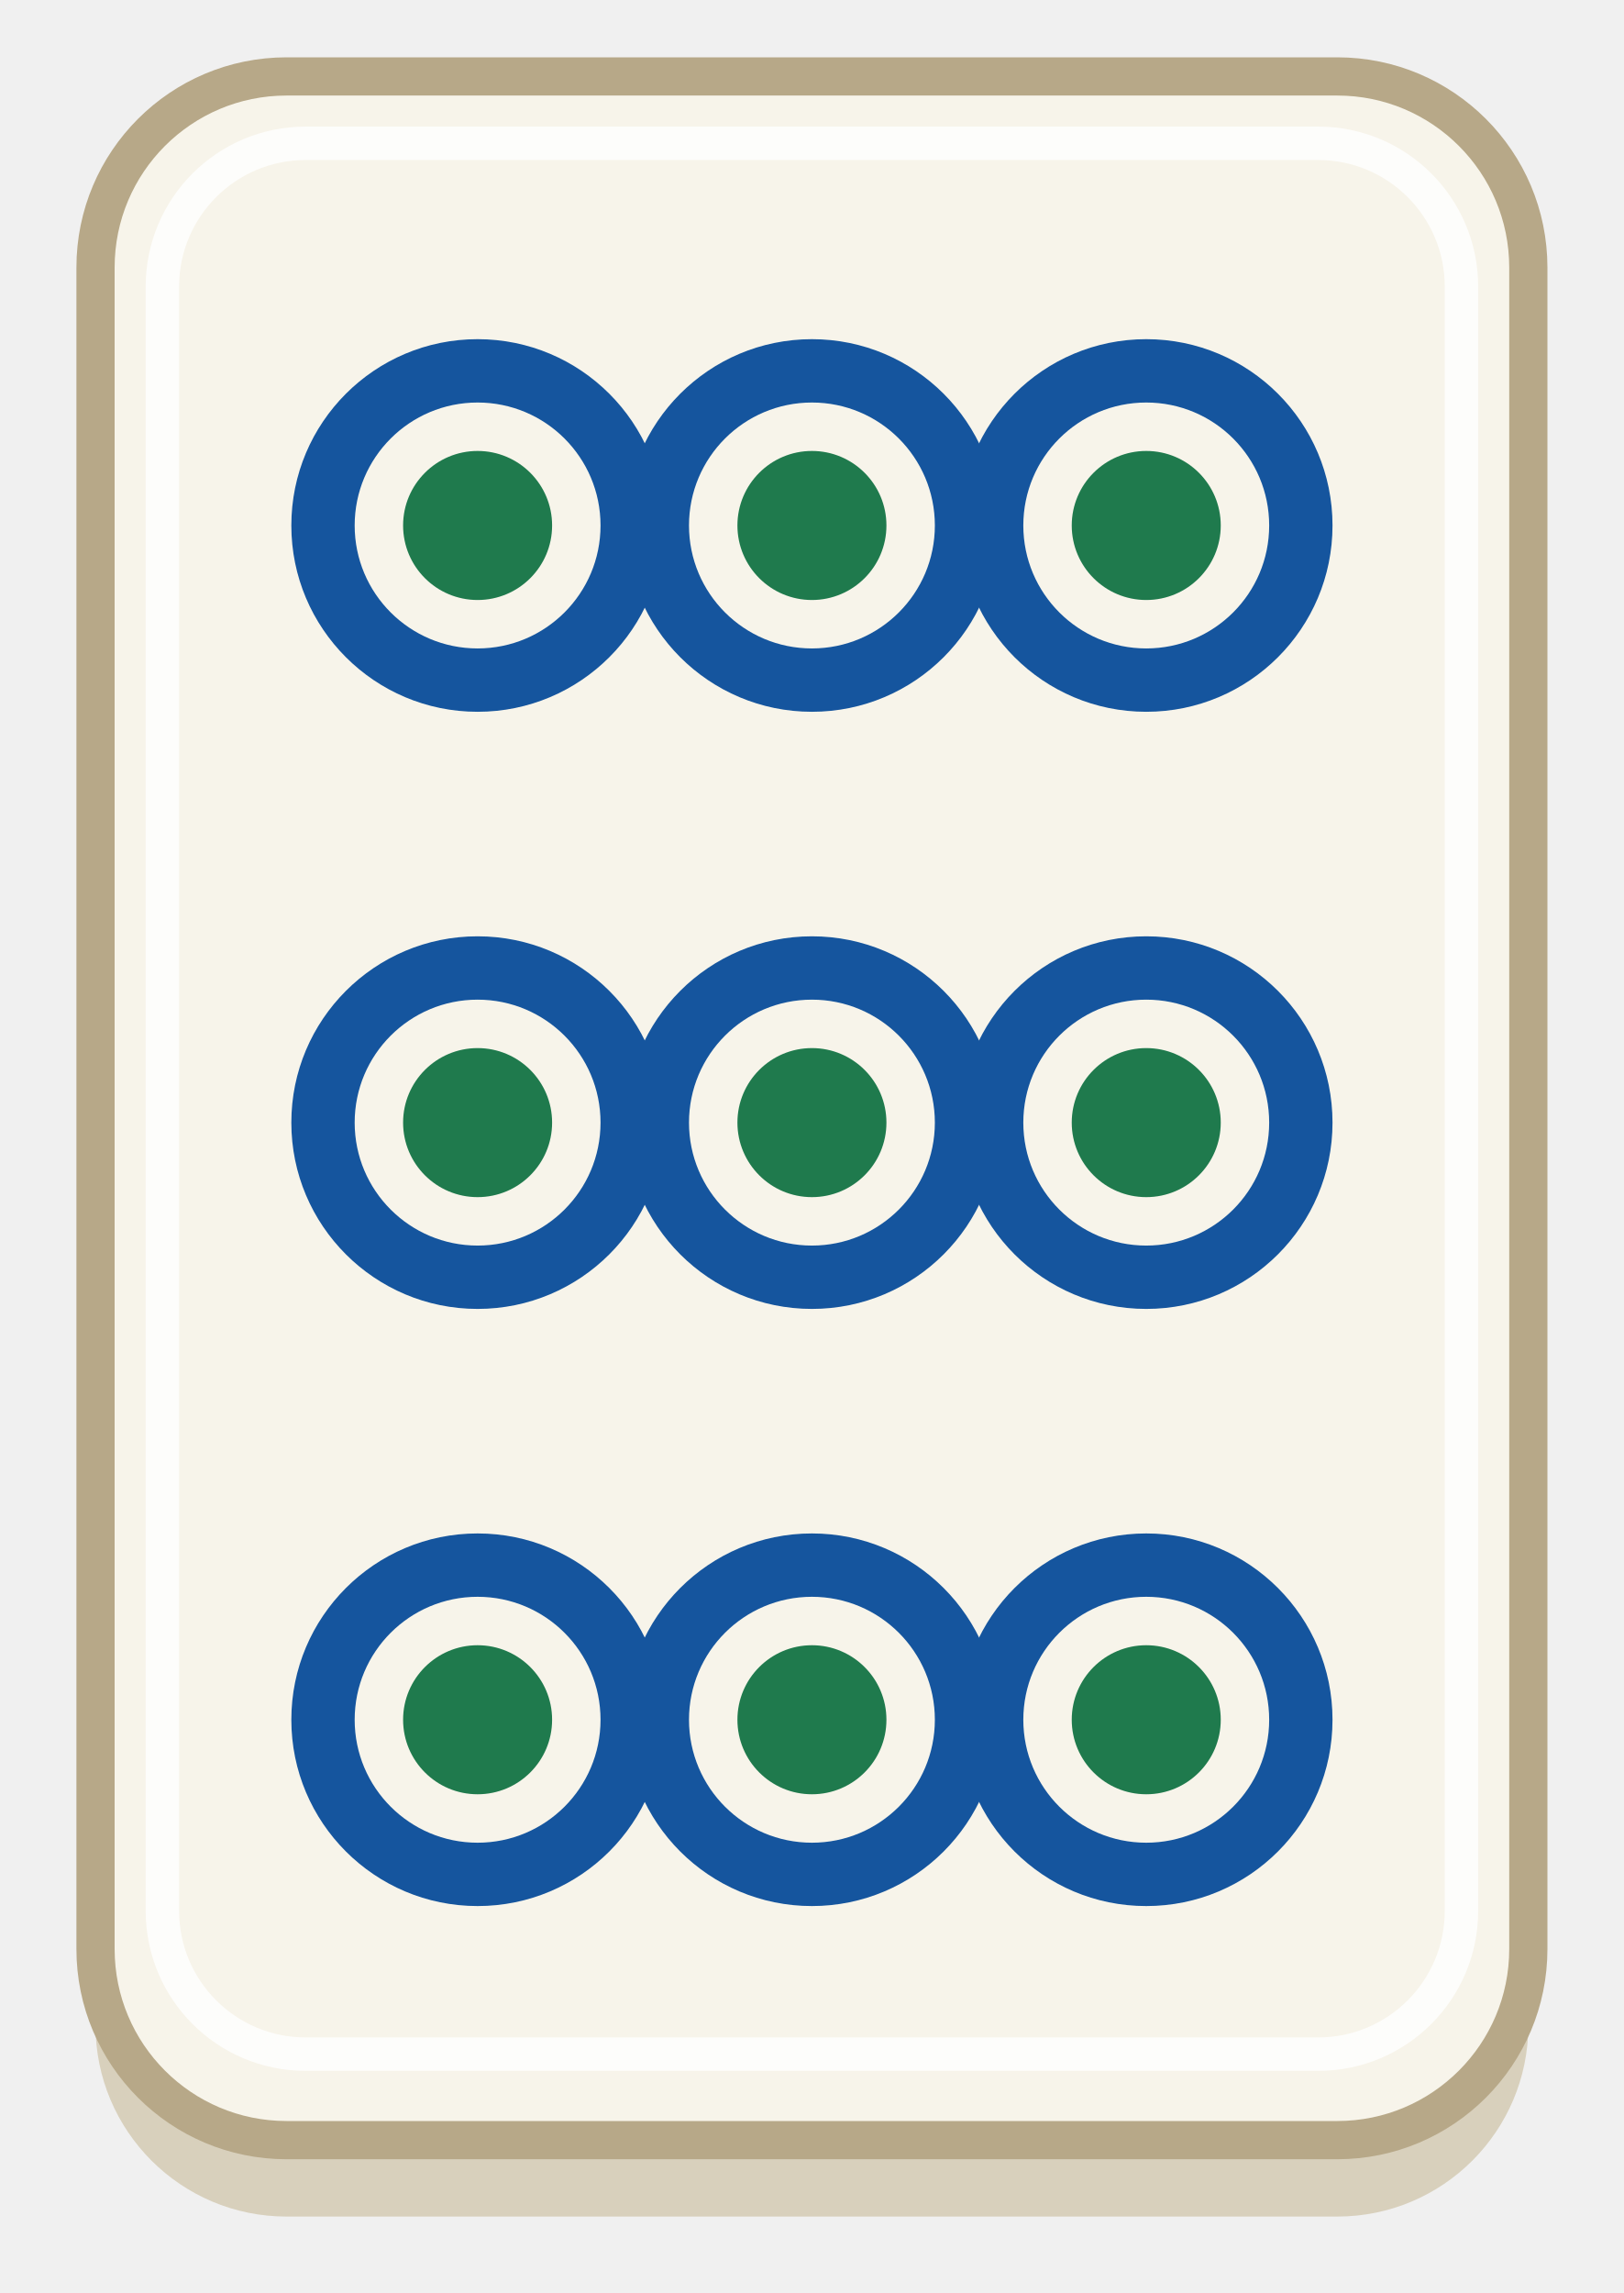
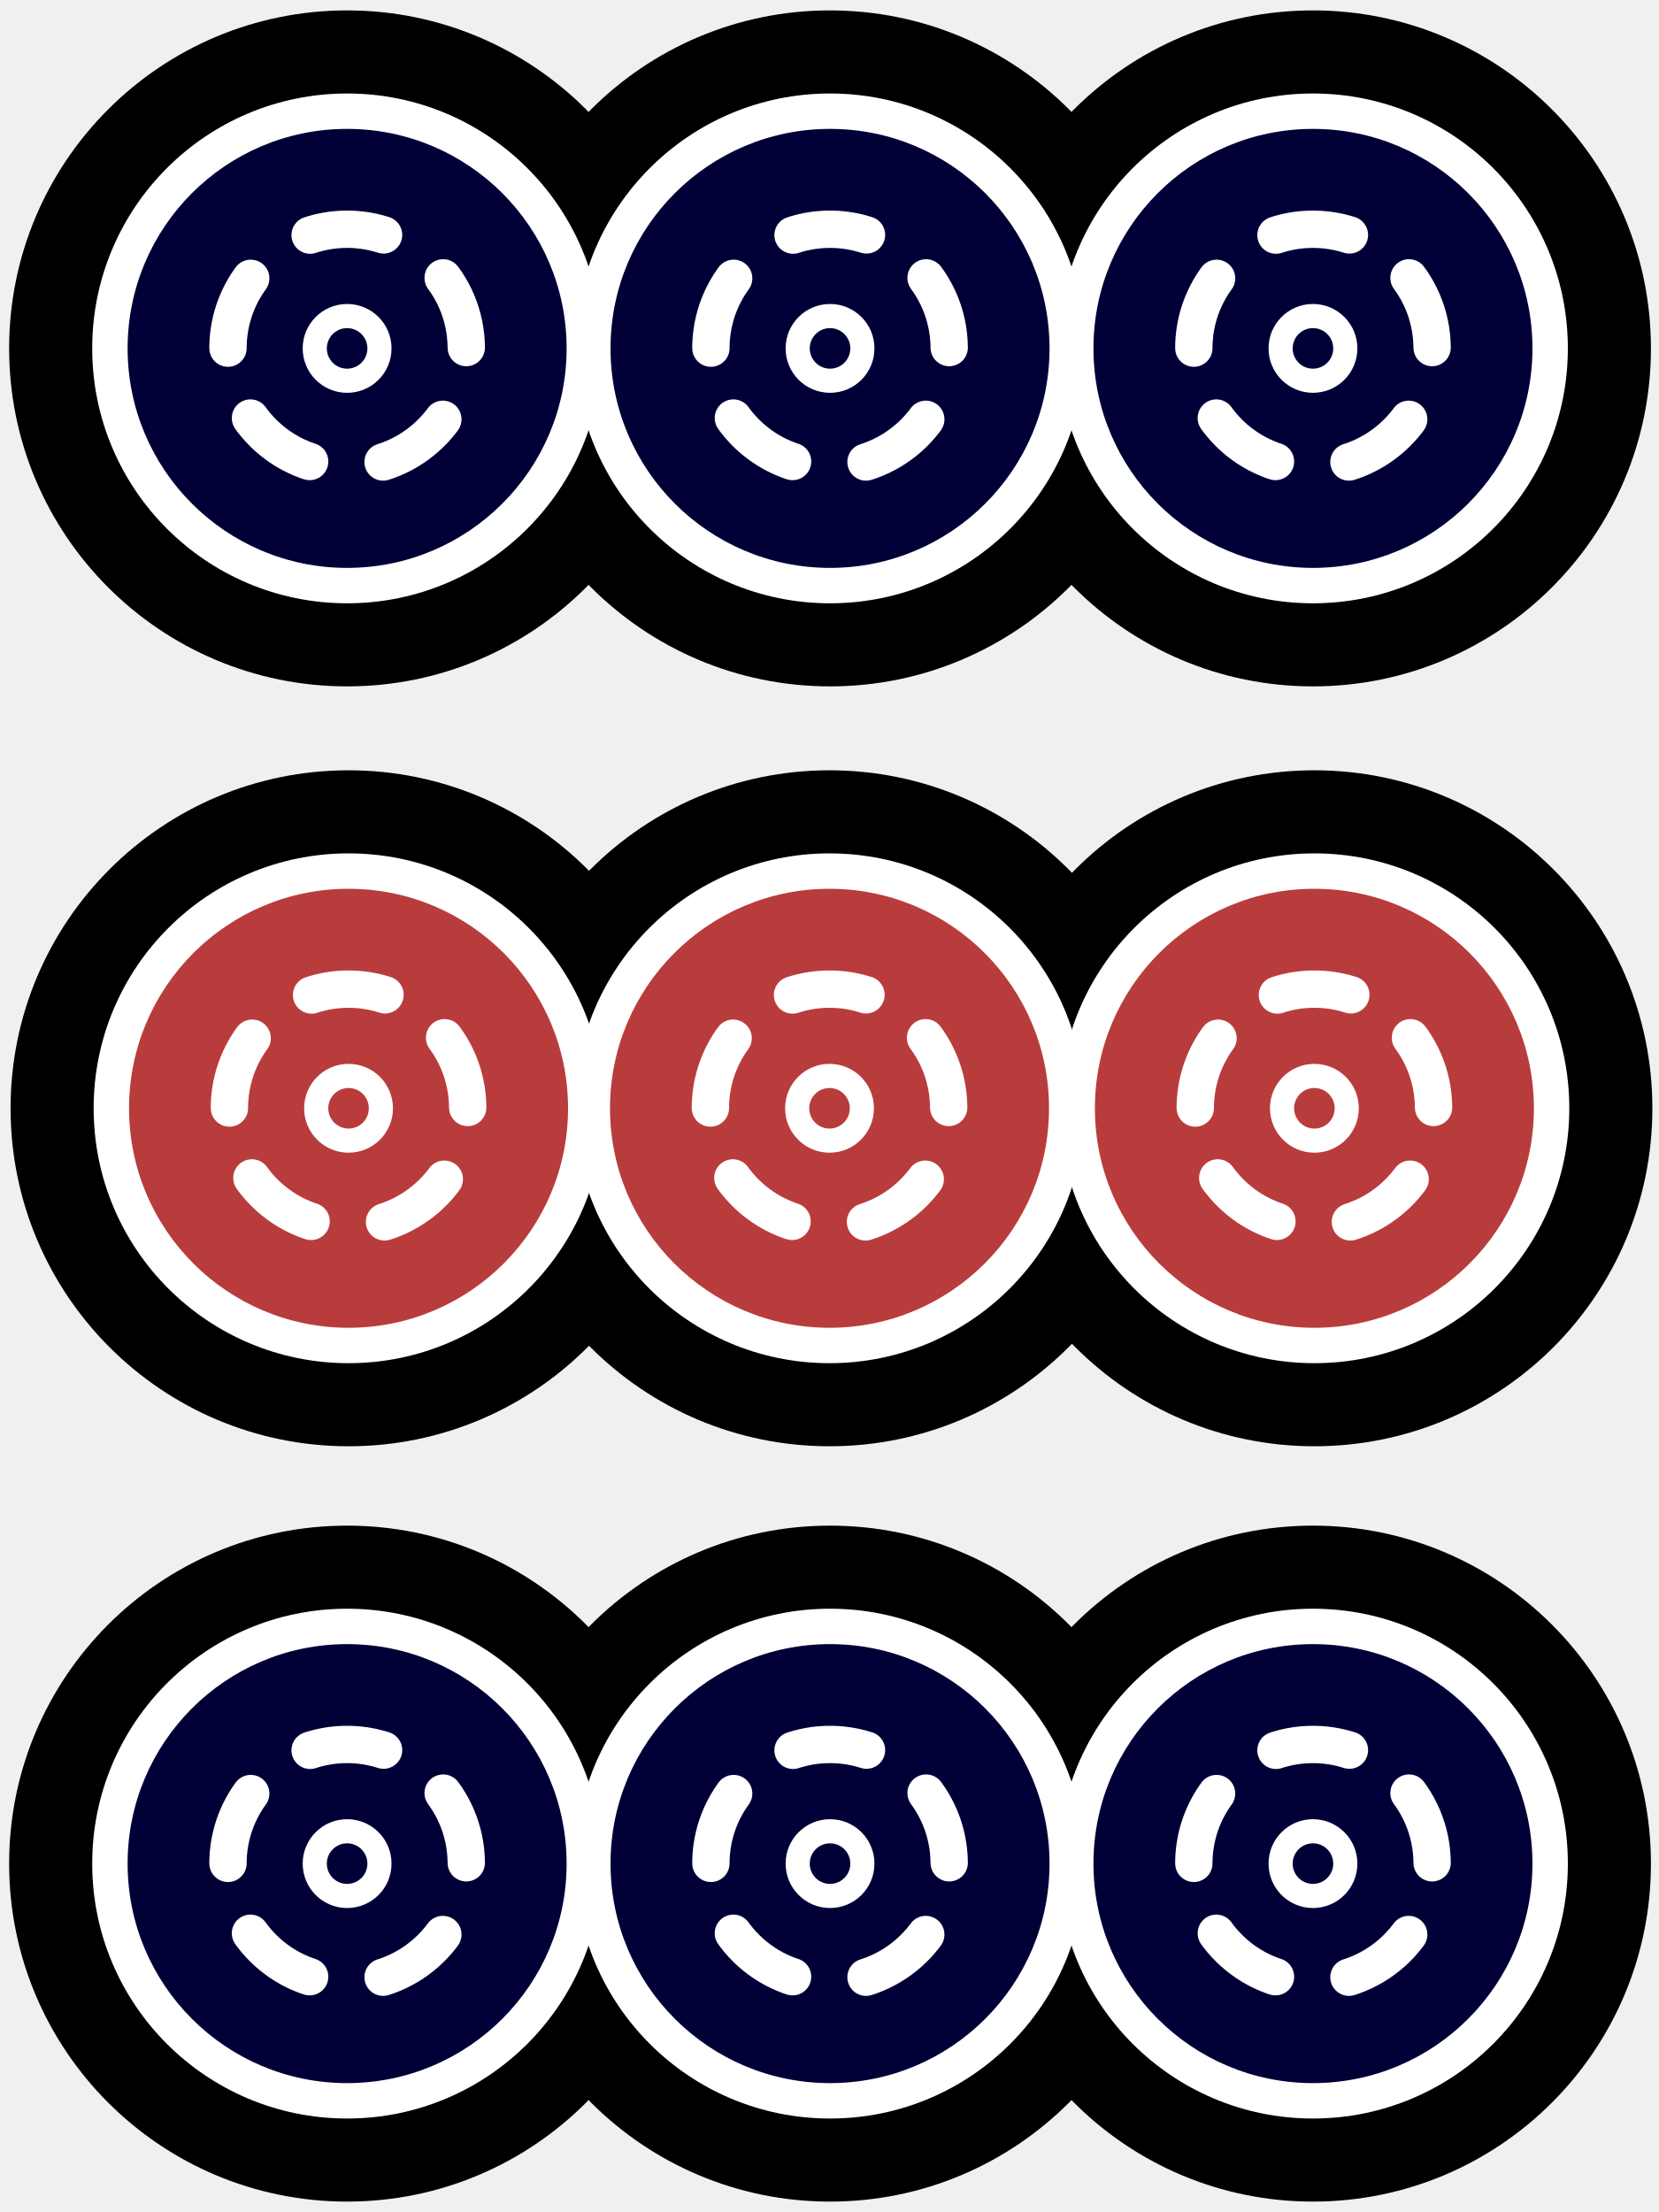
- <svg xmlns="http://www.w3.org/2000/svg" viewBox="0 0 34 48">
-   <rect x="2.4" y="3" width="29.6" height="43" rx="4" fill="#0000001f" />
-   <rect x="2" y="2.4" width="30" height="44" rx="4" fill="#d8d0bc" />
-   <rect x="2" y="1.6" width="30" height="43.2" rx="4" fill="#f7f4ea" stroke="#b7a888" stroke-width="0.8" />
-   <rect x="3.4" y="3" width="27.2" height="40" rx="3" fill="none" stroke="#ffffffcc" stroke-width="0.7" />
-   <circle cx="10" cy="11" r="3.9" fill="#15559e" />
-   <circle cx="10" cy="11" r="2.574" fill="#f7f4ea" />
-   <circle cx="10" cy="11" r="1.56" fill="#1f7a4d" />
-   <circle cx="17" cy="11" r="3.9" fill="#15559e" />
-   <circle cx="17" cy="11" r="2.574" fill="#f7f4ea" />
-   <circle cx="17" cy="11" r="1.56" fill="#1f7a4d" />
-   <circle cx="24" cy="11" r="3.9" fill="#15559e" />
-   <circle cx="24" cy="11" r="2.574" fill="#f7f4ea" />
-   <circle cx="24" cy="11" r="1.56" fill="#1f7a4d" />
-   <circle cx="10" cy="23.5" r="3.9" fill="#15559e" />
-   <circle cx="10" cy="23.5" r="2.574" fill="#f7f4ea" />
-   <circle cx="10" cy="23.5" r="1.56" fill="#1f7a4d" />
-   <circle cx="17" cy="23.5" r="3.9" fill="#15559e" />
-   <circle cx="17" cy="23.5" r="2.574" fill="#f7f4ea" />
-   <circle cx="17" cy="23.5" r="1.56" fill="#1f7a4d" />
-   <circle cx="24" cy="23.5" r="3.9" fill="#15559e" />
-   <circle cx="24" cy="23.5" r="2.574" fill="#f7f4ea" />
-   <circle cx="24" cy="23.5" r="1.56" fill="#1f7a4d" />
-   <circle cx="10" cy="36" r="3.9" fill="#15559e" />
-   <circle cx="10" cy="36" r="2.574" fill="#f7f4ea" />
-   <circle cx="10" cy="36" r="1.56" fill="#1f7a4d" />
-   <circle cx="17" cy="36" r="3.9" fill="#15559e" />
-   <circle cx="17" cy="36" r="2.574" fill="#f7f4ea" />
-   <circle cx="17" cy="36" r="1.56" fill="#1f7a4d" />
-   <circle cx="24" cy="36" r="3.9" fill="#15559e" />
-   <circle cx="24" cy="36" r="2.574" fill="#f7f4ea" />
-   <circle cx="24" cy="36" r="1.56" fill="#1f7a4d" />
+ <svg xmlns="http://www.w3.org/2000/svg" xmlns:ns1="http://www.openswatchbook.org/uri/2009/osb" width="300" height="400" viewBox="0 0 300 400" id="svg2" version="1.1">
+   <defs id="defs4">
+     <linearGradient id="linearGradient10055" ns1:paint="solid">
+       <stop style="stop-color:#000000;stop-opacity:1;" offset="0" id="stop10057" />
+     </linearGradient>
+     <marker orient="auto" refY="0" refX="0" id="Arrow1Lstart" style="overflow:visible">
+       <path id="path4978" d="M 0,0 5,-5 -12.5,0 5,5 0,0 Z" style="fill:#000000;fill-opacity:1;fill-rule:evenodd;stroke:#ff5c00;stroke-width:1pt;stroke-opacity:1" transform="matrix(0.8,0,0,0.8,10,0)" />
+     </marker>
+     <clipPath clipPathUnits="userSpaceOnUse" id="clipPath4243">
+       <circle style="opacity:1;fill:#000000;fill-opacity:0.297;fill-rule:nonzero;stroke:#000000;stroke-width:19.133;stroke-linecap:butt;stroke-linejoin:round;stroke-miterlimit:4;stroke-dasharray:none;stroke-dashoffset:0;stroke-opacity:1" id="circle4245" cx="-264.66" cy="-198.207" r="293.954" />
+     </clipPath>
+     <clipPath clipPathUnits="userSpaceOnUse" id="clipPath7847">
+       <ellipse style="opacity:1;fill:#822600;fill-opacity:1;fill-rule:nonzero;stroke:none;stroke-width:12;stroke-linecap:round;stroke-linejoin:round;stroke-miterlimit:4;stroke-dasharray:none;stroke-dashoffset:0;stroke-opacity:1" id="ellipse7849" cx="394" cy="552.362" rx="349.495" ry="216" />
+     </clipPath>
+     <clipPath clipPathUnits="userSpaceOnUse" id="clipPath4243-1">
+       <circle style="opacity:1;fill:#000000;fill-opacity:0.297;fill-rule:nonzero;stroke:#000000;stroke-width:19.133;stroke-linecap:butt;stroke-linejoin:round;stroke-miterlimit:4;stroke-dasharray:none;stroke-dashoffset:0;stroke-opacity:1" id="circle4245-4" cx="-264.66" cy="-198.207" r="293.954" />
+     </clipPath>
+     <clipPath clipPathUnits="userSpaceOnUse" id="clipPath7876">
+       <circle style="opacity:1;fill:#000000;fill-opacity:0.297;fill-rule:nonzero;stroke:#000000;stroke-width:19.133;stroke-linecap:butt;stroke-linejoin:round;stroke-miterlimit:4;stroke-dasharray:none;stroke-dashoffset:0;stroke-opacity:1" id="circle7878" cx="-264.66" cy="-198.207" r="293.954" />
+     </clipPath>
+     <clipPath clipPathUnits="userSpaceOnUse" id="clipPath14693">
+       <rect style="opacity:1;fill:#a53c3c;fill-opacity:1;fill-rule:nonzero;stroke:none;stroke-width:8;stroke-linecap:round;stroke-linejoin:round;stroke-miterlimit:4;stroke-dasharray:none;stroke-dashoffset:0;stroke-opacity:1" id="rect14695" width="131.784" height="168.821" x="-332.596" y="383.498" rx="1.255" ry="3.751" transform="matrix(0.9993908,-0.03489951,0.03489951,0.9993908,0,0)" />
+     </clipPath>
+     <clipPath clipPathUnits="userSpaceOnUse" id="clipPath14952">
+       <ellipse style="opacity:1;fill:#a53c3c;fill-opacity:1;fill-rule:nonzero;stroke:none;stroke-width:7;stroke-linecap:round;stroke-linejoin:round;stroke-miterlimit:4;stroke-dasharray:none;stroke-dashoffset:0;stroke-opacity:1" id="ellipse14954" cx="-271.344" cy="647.256" rx="69.057" ry="116.911" transform="matrix(0.9993908,-0.03489951,0.03489951,0.9993908,0,0)" />
+     </clipPath>
+     <pattern y="0" x="0" height="6" width="6" patternUnits="userSpaceOnUse" id="EMFhbasepattern" />
+     <pattern y="0" x="0" height="6" width="6" patternUnits="userSpaceOnUse" id="EMFhbasepattern-9" />
+   </defs>
+   <g id="layer1" transform="translate(0,-652.3622)">
+     <g id="g7443" transform="translate(1.1328126e-8,0.3739108)">
+       <g id="g7305">
+         <circle r="61.118" cy="714.989" cx="237.424" id="circle7275" style="opacity:1;fill:#000000;fill-opacity:1;fill-rule:nonzero;stroke:none;stroke-width:8;stroke-linecap:round;stroke-linejoin:round;stroke-miterlimit:4;stroke-dasharray:none;stroke-dashoffset:0;stroke-opacity:1" />
+         <circle style="opacity:1;fill:#000000;fill-opacity:1;fill-rule:nonzero;stroke:none;stroke-width:8;stroke-linecap:round;stroke-linejoin:round;stroke-miterlimit:4;stroke-dasharray:none;stroke-dashoffset:0;stroke-opacity:1" id="circle7261" cx="62.769" cy="714.989" r="61.118" />
+         <circle r="61.118" cy="714.989" cx="150.096" id="circle7247" style="opacity:1;fill:#000000;fill-opacity:1;fill-rule:nonzero;stroke:none;stroke-width:8;stroke-linecap:round;stroke-linejoin:round;stroke-miterlimit:4;stroke-dasharray:none;stroke-dashoffset:0;stroke-opacity:1" />
+         <circle r="46.095" cy="714.989" cx="150.096" id="circle7249" style="opacity:1;fill:#ffffff;fill-opacity:1;fill-rule:nonzero;stroke:none;stroke-width:8;stroke-linecap:round;stroke-linejoin:round;stroke-miterlimit:4;stroke-dasharray:none;stroke-dashoffset:0;stroke-opacity:1" />
+         <circle r="39.693" cy="714.989" cx="150.096" id="circle7251" style="opacity:1;fill:#000037;fill-opacity:1;fill-rule:nonzero;stroke:none;stroke-width:8;stroke-linecap:round;stroke-linejoin:round;stroke-miterlimit:4;stroke-dasharray:none;stroke-dashoffset:0;stroke-opacity:1" />
+         <path style="opacity:1;fill:none;fill-opacity:0.297;fill-rule:nonzero;stroke:#ffffff;stroke-width:6.75;stroke-linecap:round;stroke-linejoin:round;stroke-miterlimit:4;stroke-dasharray:13.501, 13.501;stroke-dashoffset:0;stroke-opacity:1" id="path7253" d="m 166.715,-716.006 a 21.548,21.548 0 0 1 -21.143,21.544 21.548,21.548 0 0 1 -21.938,-20.734 21.548,21.548 0 0 1 20.318,-22.324 21.548,21.548 0 0 1 22.702,19.894" transform="matrix(0.9999763,-0.00689127,-0.00689127,-0.9999763,0,0)" />
+         <circle r="8.032" cy="714.989" cx="150.096" id="circle7255" style="opacity:1;fill:#ffffff;fill-opacity:1;fill-rule:nonzero;stroke:none;stroke-width:8;stroke-linecap:round;stroke-linejoin:round;stroke-miterlimit:4;stroke-dasharray:none;stroke-dashoffset:0;stroke-opacity:1" />
+         <circle r="3.668" cy="714.989" cx="150.096" id="circle7257" style="opacity:1;fill:#000037;fill-opacity:1;fill-rule:nonzero;stroke:none;stroke-width:8;stroke-linecap:round;stroke-linejoin:round;stroke-miterlimit:4;stroke-dasharray:none;stroke-dashoffset:0;stroke-opacity:1" />
+         <circle style="opacity:1;fill:#ffffff;fill-opacity:1;fill-rule:nonzero;stroke:none;stroke-width:8;stroke-linecap:round;stroke-linejoin:round;stroke-miterlimit:4;stroke-dasharray:none;stroke-dashoffset:0;stroke-opacity:1" id="circle7263" cx="62.769" cy="714.989" r="46.095" />
+         <circle style="opacity:1;fill:#000037;fill-opacity:1;fill-rule:nonzero;stroke:none;stroke-width:8;stroke-linecap:round;stroke-linejoin:round;stroke-miterlimit:4;stroke-dasharray:none;stroke-dashoffset:0;stroke-opacity:1" id="circle7265" cx="62.769" cy="714.989" r="39.693" />
+         <path transform="matrix(0.9999763,-0.00689127,-0.00689127,-0.9999763,0,0)" d="m 79.389,-715.404 a 21.548,21.548 0 0 1 -21.143,21.544 21.548,21.548 0 0 1 -21.938,-20.734 21.548,21.548 0 0 1 20.318,-22.324 21.548,21.548 0 0 1 22.702,19.894" id="path7267" style="opacity:1;fill:none;fill-opacity:0.297;fill-rule:nonzero;stroke:#ffffff;stroke-width:6.75;stroke-linecap:round;stroke-linejoin:round;stroke-miterlimit:4;stroke-dasharray:13.501, 13.501;stroke-dashoffset:0;stroke-opacity:1" />
+         <circle style="opacity:1;fill:#ffffff;fill-opacity:1;fill-rule:nonzero;stroke:none;stroke-width:8;stroke-linecap:round;stroke-linejoin:round;stroke-miterlimit:4;stroke-dasharray:none;stroke-dashoffset:0;stroke-opacity:1" id="circle7269" cx="62.769" cy="714.989" r="8.032" />
+         <circle style="opacity:1;fill:#000037;fill-opacity:1;fill-rule:nonzero;stroke:none;stroke-width:8;stroke-linecap:round;stroke-linejoin:round;stroke-miterlimit:4;stroke-dasharray:none;stroke-dashoffset:0;stroke-opacity:1" id="circle7271" cx="62.769" cy="714.989" r="3.668" />
+         <circle r="46.095" cy="714.989" cx="237.424" id="circle7277" style="opacity:1;fill:#ffffff;fill-opacity:1;fill-rule:nonzero;stroke:none;stroke-width:8;stroke-linecap:round;stroke-linejoin:round;stroke-miterlimit:4;stroke-dasharray:none;stroke-dashoffset:0;stroke-opacity:1" />
+         <circle r="39.693" cy="714.989" cx="237.424" id="circle7279" style="opacity:1;fill:#000037;fill-opacity:1;fill-rule:nonzero;stroke:none;stroke-width:8;stroke-linecap:round;stroke-linejoin:round;stroke-miterlimit:4;stroke-dasharray:none;stroke-dashoffset:0;stroke-opacity:1" />
+         <path style="opacity:1;fill:none;fill-opacity:0.297;fill-rule:nonzero;stroke:#ffffff;stroke-width:6.75;stroke-linecap:round;stroke-linejoin:round;stroke-miterlimit:4;stroke-dasharray:13.501, 13.501;stroke-dashoffset:0;stroke-opacity:1" id="path7281" d="m 254.04,-716.608 a 21.548,21.548 0 0 1 -21.143,21.544 21.548,21.548 0 0 1 -21.938,-20.734 21.548,21.548 0 0 1 20.318,-22.324 21.548,21.548 0 0 1 22.702,19.894" transform="matrix(0.9999763,-0.00689127,-0.00689127,-0.9999763,0,0)" />
+         <circle r="8.032" cy="714.989" cx="237.424" id="circle7283" style="opacity:1;fill:#ffffff;fill-opacity:1;fill-rule:nonzero;stroke:none;stroke-width:8;stroke-linecap:round;stroke-linejoin:round;stroke-miterlimit:4;stroke-dasharray:none;stroke-dashoffset:0;stroke-opacity:1" />
+         <circle r="3.668" cy="714.989" cx="237.424" id="circle7285" style="opacity:1;fill:#000037;fill-opacity:1;fill-rule:nonzero;stroke:none;stroke-width:8;stroke-linecap:round;stroke-linejoin:round;stroke-miterlimit:4;stroke-dasharray:none;stroke-dashoffset:0;stroke-opacity:1" />
+       </g>
+       <g transform="translate(0,274)" id="g7325">
+         <circle style="opacity:1;fill:#000000;fill-opacity:1;fill-rule:nonzero;stroke:none;stroke-width:8;stroke-linecap:round;stroke-linejoin:round;stroke-miterlimit:4;stroke-dasharray:none;stroke-dashoffset:0;stroke-opacity:1" id="circle7327" cx="237.424" cy="714.989" r="61.118" />
+         <circle r="61.118" cy="714.989" cx="62.769" id="circle7329" style="opacity:1;fill:#000000;fill-opacity:1;fill-rule:nonzero;stroke:none;stroke-width:8;stroke-linecap:round;stroke-linejoin:round;stroke-miterlimit:4;stroke-dasharray:none;stroke-dashoffset:0;stroke-opacity:1" />
+         <circle style="opacity:1;fill:#000000;fill-opacity:1;fill-rule:nonzero;stroke:none;stroke-width:8;stroke-linecap:round;stroke-linejoin:round;stroke-miterlimit:4;stroke-dasharray:none;stroke-dashoffset:0;stroke-opacity:1" id="circle7331" cx="150.096" cy="714.989" r="61.118" />
+         <circle style="opacity:1;fill:#ffffff;fill-opacity:1;fill-rule:nonzero;stroke:none;stroke-width:8;stroke-linecap:round;stroke-linejoin:round;stroke-miterlimit:4;stroke-dasharray:none;stroke-dashoffset:0;stroke-opacity:1" id="circle7333" cx="150.096" cy="714.989" r="46.095" />
+         <circle style="opacity:1;fill:#000037;fill-opacity:1;fill-rule:nonzero;stroke:none;stroke-width:8;stroke-linecap:round;stroke-linejoin:round;stroke-miterlimit:4;stroke-dasharray:none;stroke-dashoffset:0;stroke-opacity:1" id="circle7335" cx="150.096" cy="714.989" r="39.693" />
+         <path transform="matrix(0.9999763,-0.00689127,-0.00689127,-0.9999763,0,0)" d="m 166.715,-716.006 a 21.548,21.548 0 0 1 -21.143,21.544 21.548,21.548 0 0 1 -21.938,-20.734 21.548,21.548 0 0 1 20.318,-22.324 21.548,21.548 0 0 1 22.702,19.894" id="path7337" style="opacity:1;fill:none;fill-opacity:0.297;fill-rule:nonzero;stroke:#ffffff;stroke-width:6.75;stroke-linecap:round;stroke-linejoin:round;stroke-miterlimit:4;stroke-dasharray:13.501, 13.501;stroke-dashoffset:0;stroke-opacity:1" />
+         <circle style="opacity:1;fill:#ffffff;fill-opacity:1;fill-rule:nonzero;stroke:none;stroke-width:8;stroke-linecap:round;stroke-linejoin:round;stroke-miterlimit:4;stroke-dasharray:none;stroke-dashoffset:0;stroke-opacity:1" id="circle7339" cx="150.096" cy="714.989" r="8.032" />
+         <circle style="opacity:1;fill:#000037;fill-opacity:1;fill-rule:nonzero;stroke:none;stroke-width:8;stroke-linecap:round;stroke-linejoin:round;stroke-miterlimit:4;stroke-dasharray:none;stroke-dashoffset:0;stroke-opacity:1" id="circle7341" cx="150.096" cy="714.989" r="3.668" />
+         <circle r="46.095" cy="714.989" cx="62.769" id="circle7343" style="opacity:1;fill:#ffffff;fill-opacity:1;fill-rule:nonzero;stroke:none;stroke-width:8;stroke-linecap:round;stroke-linejoin:round;stroke-miterlimit:4;stroke-dasharray:none;stroke-dashoffset:0;stroke-opacity:1" />
+         <circle r="39.693" cy="714.989" cx="62.769" id="circle7345" style="opacity:1;fill:#000037;fill-opacity:1;fill-rule:nonzero;stroke:none;stroke-width:8;stroke-linecap:round;stroke-linejoin:round;stroke-miterlimit:4;stroke-dasharray:none;stroke-dashoffset:0;stroke-opacity:1" />
+         <path style="opacity:1;fill:none;fill-opacity:0.297;fill-rule:nonzero;stroke:#ffffff;stroke-width:6.75;stroke-linecap:round;stroke-linejoin:round;stroke-miterlimit:4;stroke-dasharray:13.501, 13.501;stroke-dashoffset:0;stroke-opacity:1" id="path7347" d="m 79.389,-715.404 a 21.548,21.548 0 0 1 -21.143,21.544 21.548,21.548 0 0 1 -21.938,-20.734 21.548,21.548 0 0 1 20.318,-22.324 21.548,21.548 0 0 1 22.702,19.894" transform="matrix(0.9999763,-0.00689127,-0.00689127,-0.9999763,0,0)" />
+         <circle r="8.032" cy="714.989" cx="62.769" id="circle7349" style="opacity:1;fill:#ffffff;fill-opacity:1;fill-rule:nonzero;stroke:none;stroke-width:8;stroke-linecap:round;stroke-linejoin:round;stroke-miterlimit:4;stroke-dasharray:none;stroke-dashoffset:0;stroke-opacity:1" />
+         <circle r="3.668" cy="714.989" cx="62.769" id="circle7351" style="opacity:1;fill:#000037;fill-opacity:1;fill-rule:nonzero;stroke:none;stroke-width:8;stroke-linecap:round;stroke-linejoin:round;stroke-miterlimit:4;stroke-dasharray:none;stroke-dashoffset:0;stroke-opacity:1" />
+         <circle style="opacity:1;fill:#ffffff;fill-opacity:1;fill-rule:nonzero;stroke:none;stroke-width:8;stroke-linecap:round;stroke-linejoin:round;stroke-miterlimit:4;stroke-dasharray:none;stroke-dashoffset:0;stroke-opacity:1" id="circle7353" cx="237.424" cy="714.989" r="46.095" />
+         <circle style="opacity:1;fill:#000037;fill-opacity:1;fill-rule:nonzero;stroke:none;stroke-width:8;stroke-linecap:round;stroke-linejoin:round;stroke-miterlimit:4;stroke-dasharray:none;stroke-dashoffset:0;stroke-opacity:1" id="circle7355" cx="237.424" cy="714.989" r="39.693" />
+         <path transform="matrix(0.9999763,-0.00689127,-0.00689127,-0.9999763,0,0)" d="m 254.04,-716.608 a 21.548,21.548 0 0 1 -21.143,21.544 21.548,21.548 0 0 1 -21.938,-20.734 21.548,21.548 0 0 1 20.318,-22.324 21.548,21.548 0 0 1 22.702,19.894" id="path7357" style="opacity:1;fill:none;fill-opacity:0.297;fill-rule:nonzero;stroke:#ffffff;stroke-width:6.75;stroke-linecap:round;stroke-linejoin:round;stroke-miterlimit:4;stroke-dasharray:13.501, 13.501;stroke-dashoffset:0;stroke-opacity:1" />
+         <circle style="opacity:1;fill:#ffffff;fill-opacity:1;fill-rule:nonzero;stroke:none;stroke-width:8;stroke-linecap:round;stroke-linejoin:round;stroke-miterlimit:4;stroke-dasharray:none;stroke-dashoffset:0;stroke-opacity:1" id="circle7359" cx="237.424" cy="714.989" r="8.032" />
+         <circle style="opacity:1;fill:#000037;fill-opacity:1;fill-rule:nonzero;stroke:none;stroke-width:8;stroke-linecap:round;stroke-linejoin:round;stroke-miterlimit:4;stroke-dasharray:none;stroke-dashoffset:0;stroke-opacity:1" id="circle7361" cx="237.424" cy="714.989" r="3.668" />
+       </g>
+       <g id="g7423">
+         <circle r="61.118" cy="852.401" cx="63.029" id="circle7379" style="opacity:1;fill:#000000;fill-opacity:1;fill-rule:nonzero;stroke:none;stroke-width:8;stroke-linecap:round;stroke-linejoin:round;stroke-miterlimit:4;stroke-dasharray:none;stroke-dashoffset:0;stroke-opacity:1" />
+         <circle style="opacity:1;fill:#000000;fill-opacity:1;fill-rule:nonzero;stroke:none;stroke-width:8;stroke-linecap:round;stroke-linejoin:round;stroke-miterlimit:4;stroke-dasharray:none;stroke-dashoffset:0;stroke-opacity:1" id="circle7393" cx="237.684" cy="852.401" r="61.118" />
+         <circle style="opacity:1;fill:#000000;fill-opacity:1;fill-rule:nonzero;stroke:none;stroke-width:8;stroke-linecap:round;stroke-linejoin:round;stroke-miterlimit:4;stroke-dasharray:none;stroke-dashoffset:0;stroke-opacity:1" id="circle7365" cx="150.003" cy="852.401" r="61.118" />
+         <circle style="opacity:1;fill:#ffffff;fill-opacity:1;fill-rule:nonzero;stroke:none;stroke-width:8;stroke-linecap:round;stroke-linejoin:round;stroke-miterlimit:4;stroke-dasharray:none;stroke-dashoffset:0;stroke-opacity:1" id="circle7367" cx="150.003" cy="852.401" r="46.095" />
+         <circle style="opacity:1;fill:#b93c3c;fill-opacity:1;fill-rule:nonzero;stroke:none;stroke-width:8;stroke-linecap:round;stroke-linejoin:round;stroke-miterlimit:4;stroke-dasharray:none;stroke-dashoffset:0;stroke-opacity:1" id="circle7369" cx="150.003" cy="852.401" r="39.693" />
+         <path transform="matrix(0.9999763,-0.00689127,-0.00689127,-0.9999763,0,0)" d="m 165.674,-853.414 a 21.548,21.548 0 0 1 -21.143,21.544 21.548,21.548 0 0 1 -21.938,-20.734 21.548,21.548 0 0 1 20.318,-22.324 21.548,21.548 0 0 1 22.702,19.894" id="path7371" style="opacity:1;fill:none;fill-opacity:0.297;fill-rule:nonzero;stroke:#ffffff;stroke-width:6.75;stroke-linecap:round;stroke-linejoin:round;stroke-miterlimit:4;stroke-dasharray:13.501, 13.501;stroke-dashoffset:0;stroke-opacity:1" />
+         <circle style="opacity:1;fill:#ffffff;fill-opacity:1;fill-rule:nonzero;stroke:none;stroke-width:8;stroke-linecap:round;stroke-linejoin:round;stroke-miterlimit:4;stroke-dasharray:none;stroke-dashoffset:0;stroke-opacity:1" id="circle7373" cx="150.003" cy="852.401" r="8.032" />
+         <circle style="opacity:1;fill:#b93c3c;fill-opacity:1;fill-rule:nonzero;stroke:none;stroke-width:8;stroke-linecap:round;stroke-linejoin:round;stroke-miterlimit:4;stroke-dasharray:none;stroke-dashoffset:0;stroke-opacity:1" id="circle7375" cx="150.003" cy="852.401" r="3.668" />
+         <circle r="46.095" cy="852.401" cx="63.029" id="circle7381" style="opacity:1;fill:#ffffff;fill-opacity:1;fill-rule:nonzero;stroke:none;stroke-width:8;stroke-linecap:round;stroke-linejoin:round;stroke-miterlimit:4;stroke-dasharray:none;stroke-dashoffset:0;stroke-opacity:1" />
+         <circle r="39.693" cy="852.401" cx="63.029" id="circle7383" style="opacity:1;fill:#b93c3c;fill-opacity:1;fill-rule:nonzero;stroke:none;stroke-width:8;stroke-linecap:round;stroke-linejoin:round;stroke-miterlimit:4;stroke-dasharray:none;stroke-dashoffset:0;stroke-opacity:1" />
+         <path style="opacity:1;fill:none;fill-opacity:0.297;fill-rule:nonzero;stroke:#ffffff;stroke-width:6.75;stroke-linecap:round;stroke-linejoin:round;stroke-miterlimit:4;stroke-dasharray:13.501, 13.501;stroke-dashoffset:0;stroke-opacity:1" id="path7385" d="m 78.702,-852.815 a 21.548,21.548 0 0 1 -21.143,21.544 21.548,21.548 0 0 1 -21.938,-20.734 21.548,21.548 0 0 1 20.318,-22.324 21.548,21.548 0 0 1 22.702,19.894" transform="matrix(0.9999763,-0.00689127,-0.00689127,-0.9999763,0,0)" />
+         <circle r="8.032" cy="852.401" cx="63.029" id="circle7387" style="opacity:1;fill:#ffffff;fill-opacity:1;fill-rule:nonzero;stroke:none;stroke-width:8;stroke-linecap:round;stroke-linejoin:round;stroke-miterlimit:4;stroke-dasharray:none;stroke-dashoffset:0;stroke-opacity:1" />
+         <circle r="3.668" cy="852.401" cx="63.029" id="circle7389" style="opacity:1;fill:#b93c3c;fill-opacity:1;fill-rule:nonzero;stroke:none;stroke-width:8;stroke-linecap:round;stroke-linejoin:round;stroke-miterlimit:4;stroke-dasharray:none;stroke-dashoffset:0;stroke-opacity:1" />
+         <circle style="opacity:1;fill:#ffffff;fill-opacity:1;fill-rule:nonzero;stroke:none;stroke-width:8;stroke-linecap:round;stroke-linejoin:round;stroke-miterlimit:4;stroke-dasharray:none;stroke-dashoffset:0;stroke-opacity:1" id="circle7395" cx="237.684" cy="852.401" r="46.095" />
+         <circle style="opacity:1;fill:#b93c3c;fill-opacity:1;fill-rule:nonzero;stroke:none;stroke-width:8;stroke-linecap:round;stroke-linejoin:round;stroke-miterlimit:4;stroke-dasharray:none;stroke-dashoffset:0;stroke-opacity:1" id="circle7397" cx="237.684" cy="852.401" r="39.693" />
+         <path transform="matrix(0.9999763,-0.00689127,-0.00689127,-0.9999763,0,0)" d="m 253.354,-854.018 a 21.548,21.548 0 0 1 -21.143,21.544 21.548,21.548 0 0 1 -21.938,-20.734 21.548,21.548 0 0 1 20.318,-22.324 21.548,21.548 0 0 1 22.702,19.894" id="path7399" style="opacity:1;fill:none;fill-opacity:0.297;fill-rule:nonzero;stroke:#ffffff;stroke-width:6.75;stroke-linecap:round;stroke-linejoin:round;stroke-miterlimit:4;stroke-dasharray:13.501, 13.501;stroke-dashoffset:0;stroke-opacity:1" />
+         <circle style="opacity:1;fill:#ffffff;fill-opacity:1;fill-rule:nonzero;stroke:none;stroke-width:8;stroke-linecap:round;stroke-linejoin:round;stroke-miterlimit:4;stroke-dasharray:none;stroke-dashoffset:0;stroke-opacity:1" id="circle7401" cx="237.684" cy="852.401" r="8.032" />
+         <circle style="opacity:1;fill:#b93c3c;fill-opacity:1;fill-rule:nonzero;stroke:none;stroke-width:8;stroke-linecap:round;stroke-linejoin:round;stroke-miterlimit:4;stroke-dasharray:none;stroke-dashoffset:0;stroke-opacity:1" id="circle7403" cx="237.684" cy="852.401" r="3.668" />
+       </g>
+     </g>
+   </g>
</svg>
